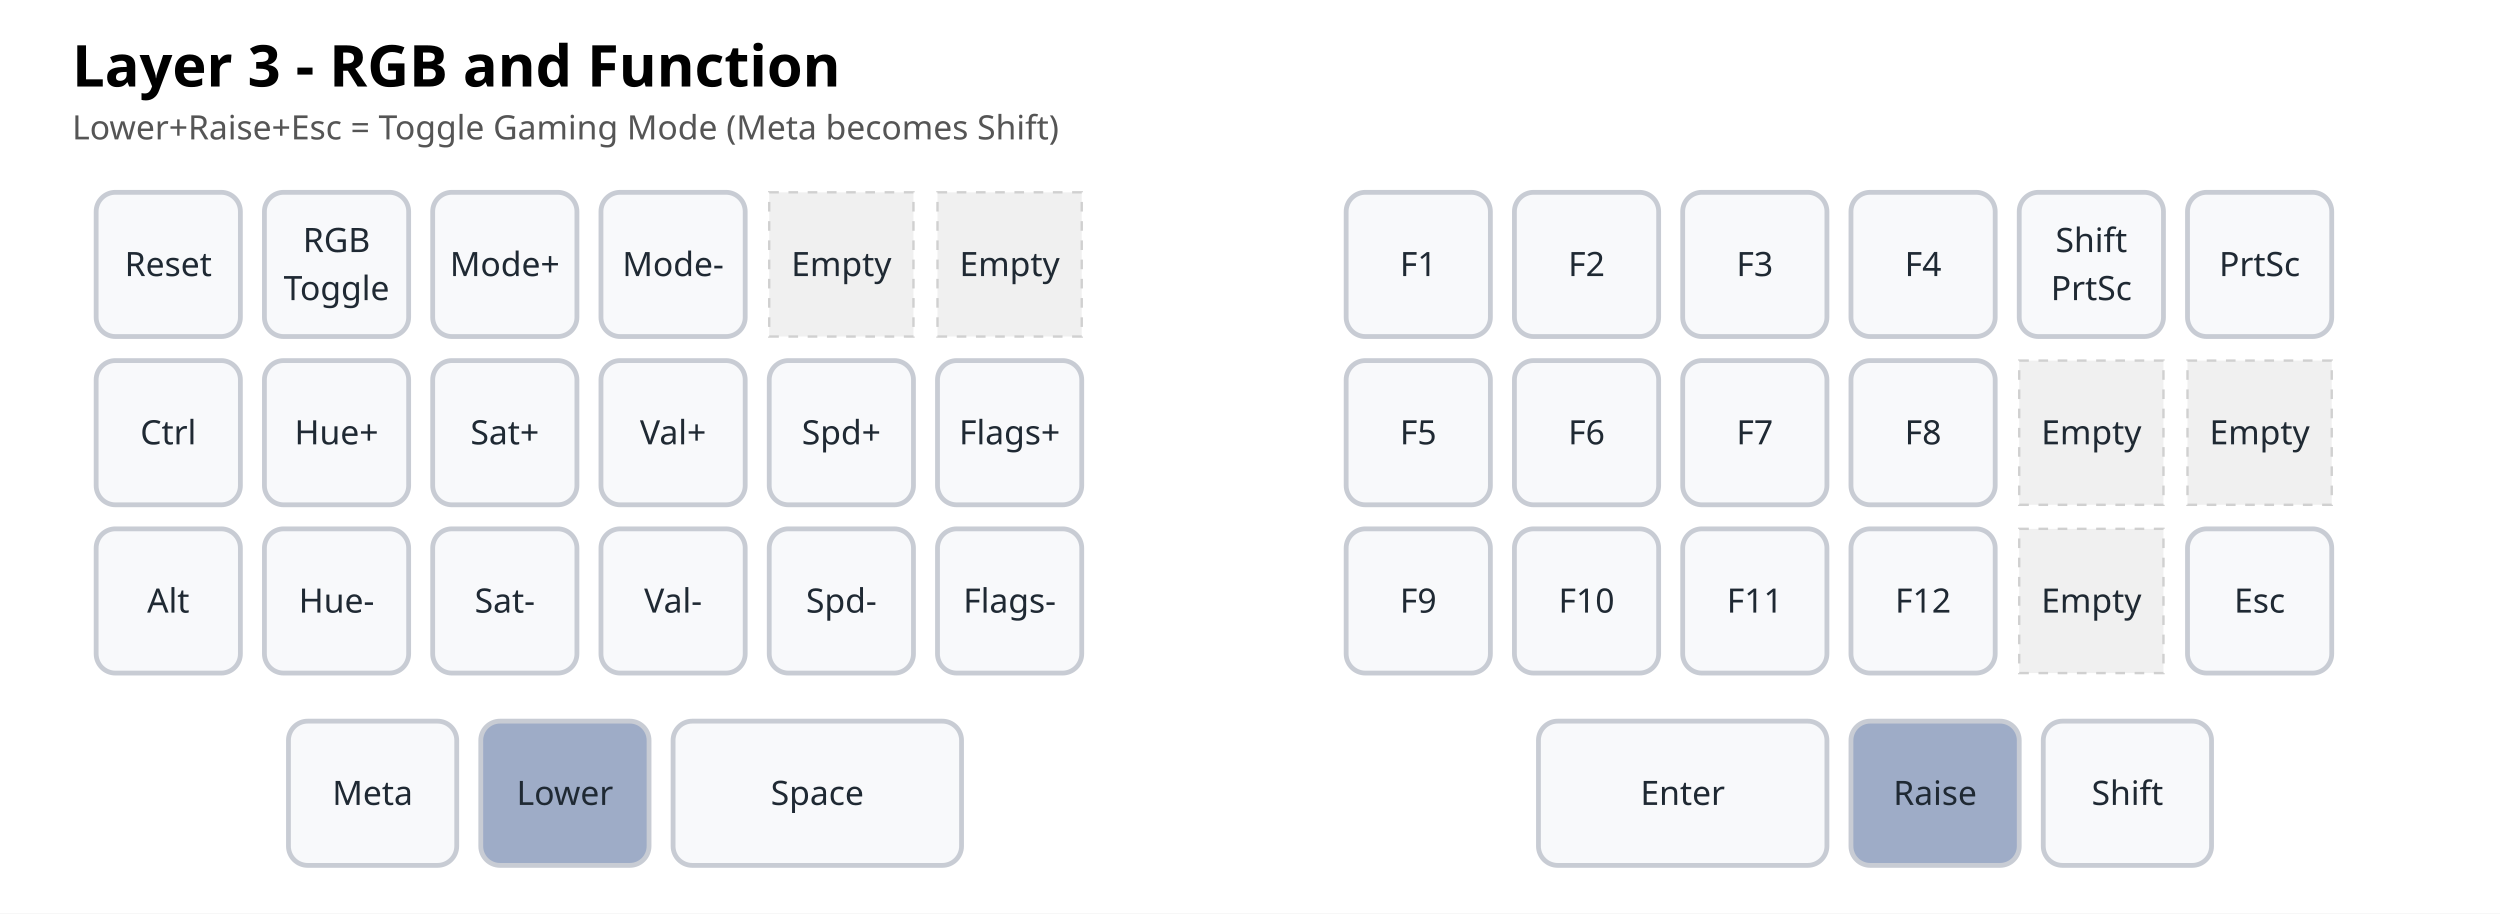
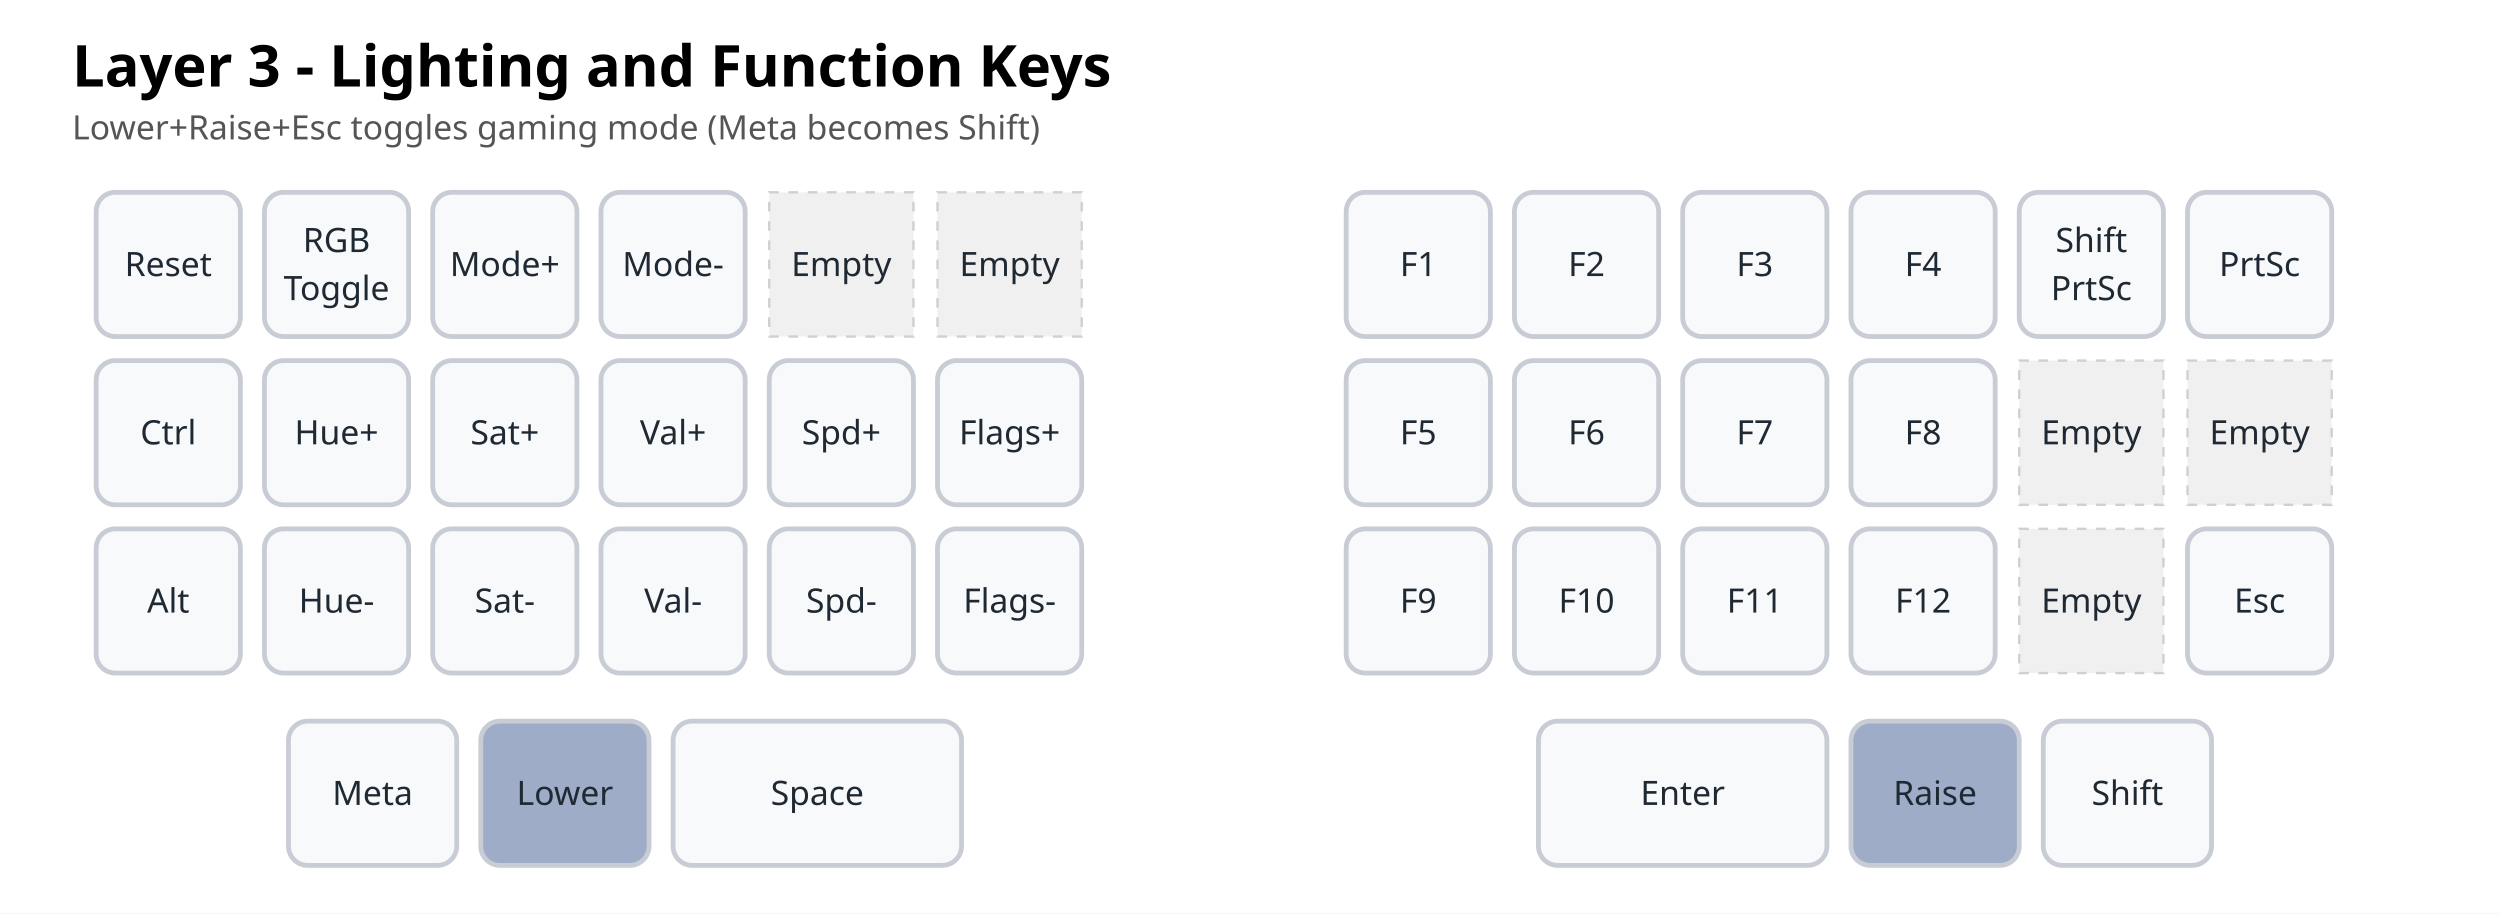
<svg xmlns="http://www.w3.org/2000/svg" width="1040" height="380" viewBox="0 0 1040 380">
  <style>
    .title { font: 24px sans-serif; font-weight: 600; }
    .subtitle { font: 14px sans-serif; fill: #555; }
    .key { fill: #f8f9fb; stroke: #c8ccd4; stroke-width: 2; rx: 8; ry: 8; }
    .ghost { fill: #f0f0f0; stroke: #d0d0d0; stroke-dasharray: 4 4; }
    .label { font: 14px sans-serif; fill: #1f2933; text-anchor: middle; dominant-baseline: middle; }
    .active { fill: #9eacc7; }
  </style>
  <rect width="100%" height="100%" fill="#ffffff" />
-   <text x="30" y="36" class="title">Layer 3 - RGB and Function</text>
-   <text x="30" y="58" class="subtitle">Lower+Raise+Esc = Toggle Gaming Mode (Meta becomes Shift)</text>
+   <text x="30" y="36" class="title">Layer 3 - Lighting and Function Keys</text>
+   <text x="30" y="58" class="subtitle">Lower+Raise+Esc toggles gaming mode (Meta becomes Shift)</text>
  <g transform="translate(40, 80)">
    <rect class="key" x="0" y="0" width="60" height="60" />
    <text class="label" x="30" y="30">Reset</text>
    <rect class="key" x="70" y="0" width="60" height="60" />
    <text class="label" x="100" y="20">RGB</text>
    <text class="label" x="100" y="40">Toggle</text>
    <rect class="key" x="140" y="0" width="60" height="60" />
    <text class="label" x="170" y="30">Mode+</text>
    <rect class="key" x="210" y="0" width="60" height="60" />
    <text class="label" x="240" y="30">Mode-</text>
    <rect class="ghost" x="280" y="0" width="60" height="60" />
    <text class="label" x="310" y="30">Empty</text>
    <rect class="ghost" x="350" y="0" width="60" height="60" />
    <text class="label" x="380" y="30">Empty</text>
    <rect class="key" x="0" y="70" width="60" height="60" />
    <text class="label" x="30" y="100">Ctrl</text>
    <rect class="key" x="70" y="70" width="60" height="60" />
    <text class="label" x="100" y="100">Hue+</text>
    <rect class="key" x="140" y="70" width="60" height="60" />
    <text class="label" x="170" y="100">Sat+</text>
    <rect class="key" x="210" y="70" width="60" height="60" />
    <text class="label" x="240" y="100">Val+</text>
    <rect class="key" x="280" y="70" width="60" height="60" />
    <text class="label" x="310" y="100">Spd+</text>
    <rect class="key" x="350" y="70" width="60" height="60" />
    <text class="label" x="380" y="100">Flags+</text>
    <rect class="key" x="0" y="140" width="60" height="60" />
    <text class="label" x="30" y="170">Alt</text>
    <rect class="key" x="70" y="140" width="60" height="60" />
    <text class="label" x="100" y="170">Hue-</text>
    <rect class="key" x="140" y="140" width="60" height="60" />
    <text class="label" x="170" y="170">Sat-</text>
    <rect class="key" x="210" y="140" width="60" height="60" />
    <text class="label" x="240" y="170">Val-</text>
    <rect class="key" x="280" y="140" width="60" height="60" />
    <text class="label" x="310" y="170">Spd-</text>
    <rect class="key" x="350" y="140" width="60" height="60" />
    <text class="label" x="380" y="170">Flags-</text>
    <rect class="key" x="80" y="220" width="70" height="60" />
    <text class="label" x="115" y="250">Meta</text>
    <rect class="key active" x="160" y="220" width="70" height="60" />
    <text class="label" x="195" y="250">Lower</text>
    <rect class="key" x="240" y="220" width="120" height="60" />
    <text class="label" x="300" y="250">Space</text>
  </g>
  <g transform="translate(560, 80)">
    <rect class="key" x="0" y="0" width="60" height="60" />
    <text class="label" x="30" y="30">F1</text>
    <rect class="key" x="70" y="0" width="60" height="60" />
    <text class="label" x="100" y="30">F2</text>
    <rect class="key" x="140" y="0" width="60" height="60" />
    <text class="label" x="170" y="30">F3</text>
    <rect class="key" x="210" y="0" width="60" height="60" />
    <text class="label" x="240" y="30">F4</text>
    <rect class="key" x="280" y="0" width="60" height="60" />
    <text class="label" x="310" y="20">Shift</text>
    <text class="label" x="310" y="40">PrtSc</text>
    <rect class="key" x="350" y="0" width="60" height="60" />
    <text class="label" x="380" y="30">PrtSc</text>
    <rect class="key" x="0" y="70" width="60" height="60" />
    <text class="label" x="30" y="100">F5</text>
    <rect class="key" x="70" y="70" width="60" height="60" />
    <text class="label" x="100" y="100">F6</text>
    <rect class="key" x="140" y="70" width="60" height="60" />
    <text class="label" x="170" y="100">F7</text>
    <rect class="key" x="210" y="70" width="60" height="60" />
    <text class="label" x="240" y="100">F8</text>
    <rect class="ghost" x="280" y="70" width="60" height="60" />
    <text class="label" x="310" y="100">Empty</text>
    <rect class="ghost" x="350" y="70" width="60" height="60" />
    <text class="label" x="380" y="100">Empty</text>
    <rect class="key" x="0" y="140" width="60" height="60" />
    <text class="label" x="30" y="170">F9</text>
    <rect class="key" x="70" y="140" width="60" height="60" />
    <text class="label" x="100" y="170">F10</text>
    <rect class="key" x="140" y="140" width="60" height="60" />
    <text class="label" x="170" y="170">F11</text>
    <rect class="key" x="210" y="140" width="60" height="60" />
    <text class="label" x="240" y="170">F12</text>
    <rect class="ghost" x="280" y="140" width="60" height="60" />
    <text class="label" x="310" y="170">Empty</text>
    <rect class="key" x="350" y="140" width="60" height="60" />
    <text class="label" x="380" y="170">Esc</text>
    <rect class="key" x="80" y="220" width="120" height="60" />
    <text class="label" x="140" y="250">Enter</text>
    <rect class="key active" x="210" y="220" width="70" height="60" />
    <text class="label" x="245" y="250">Raise</text>
    <rect class="key" x="290" y="220" width="70" height="60" />
    <text class="label" x="325" y="250">Shift</text>
  </g>
</svg>
